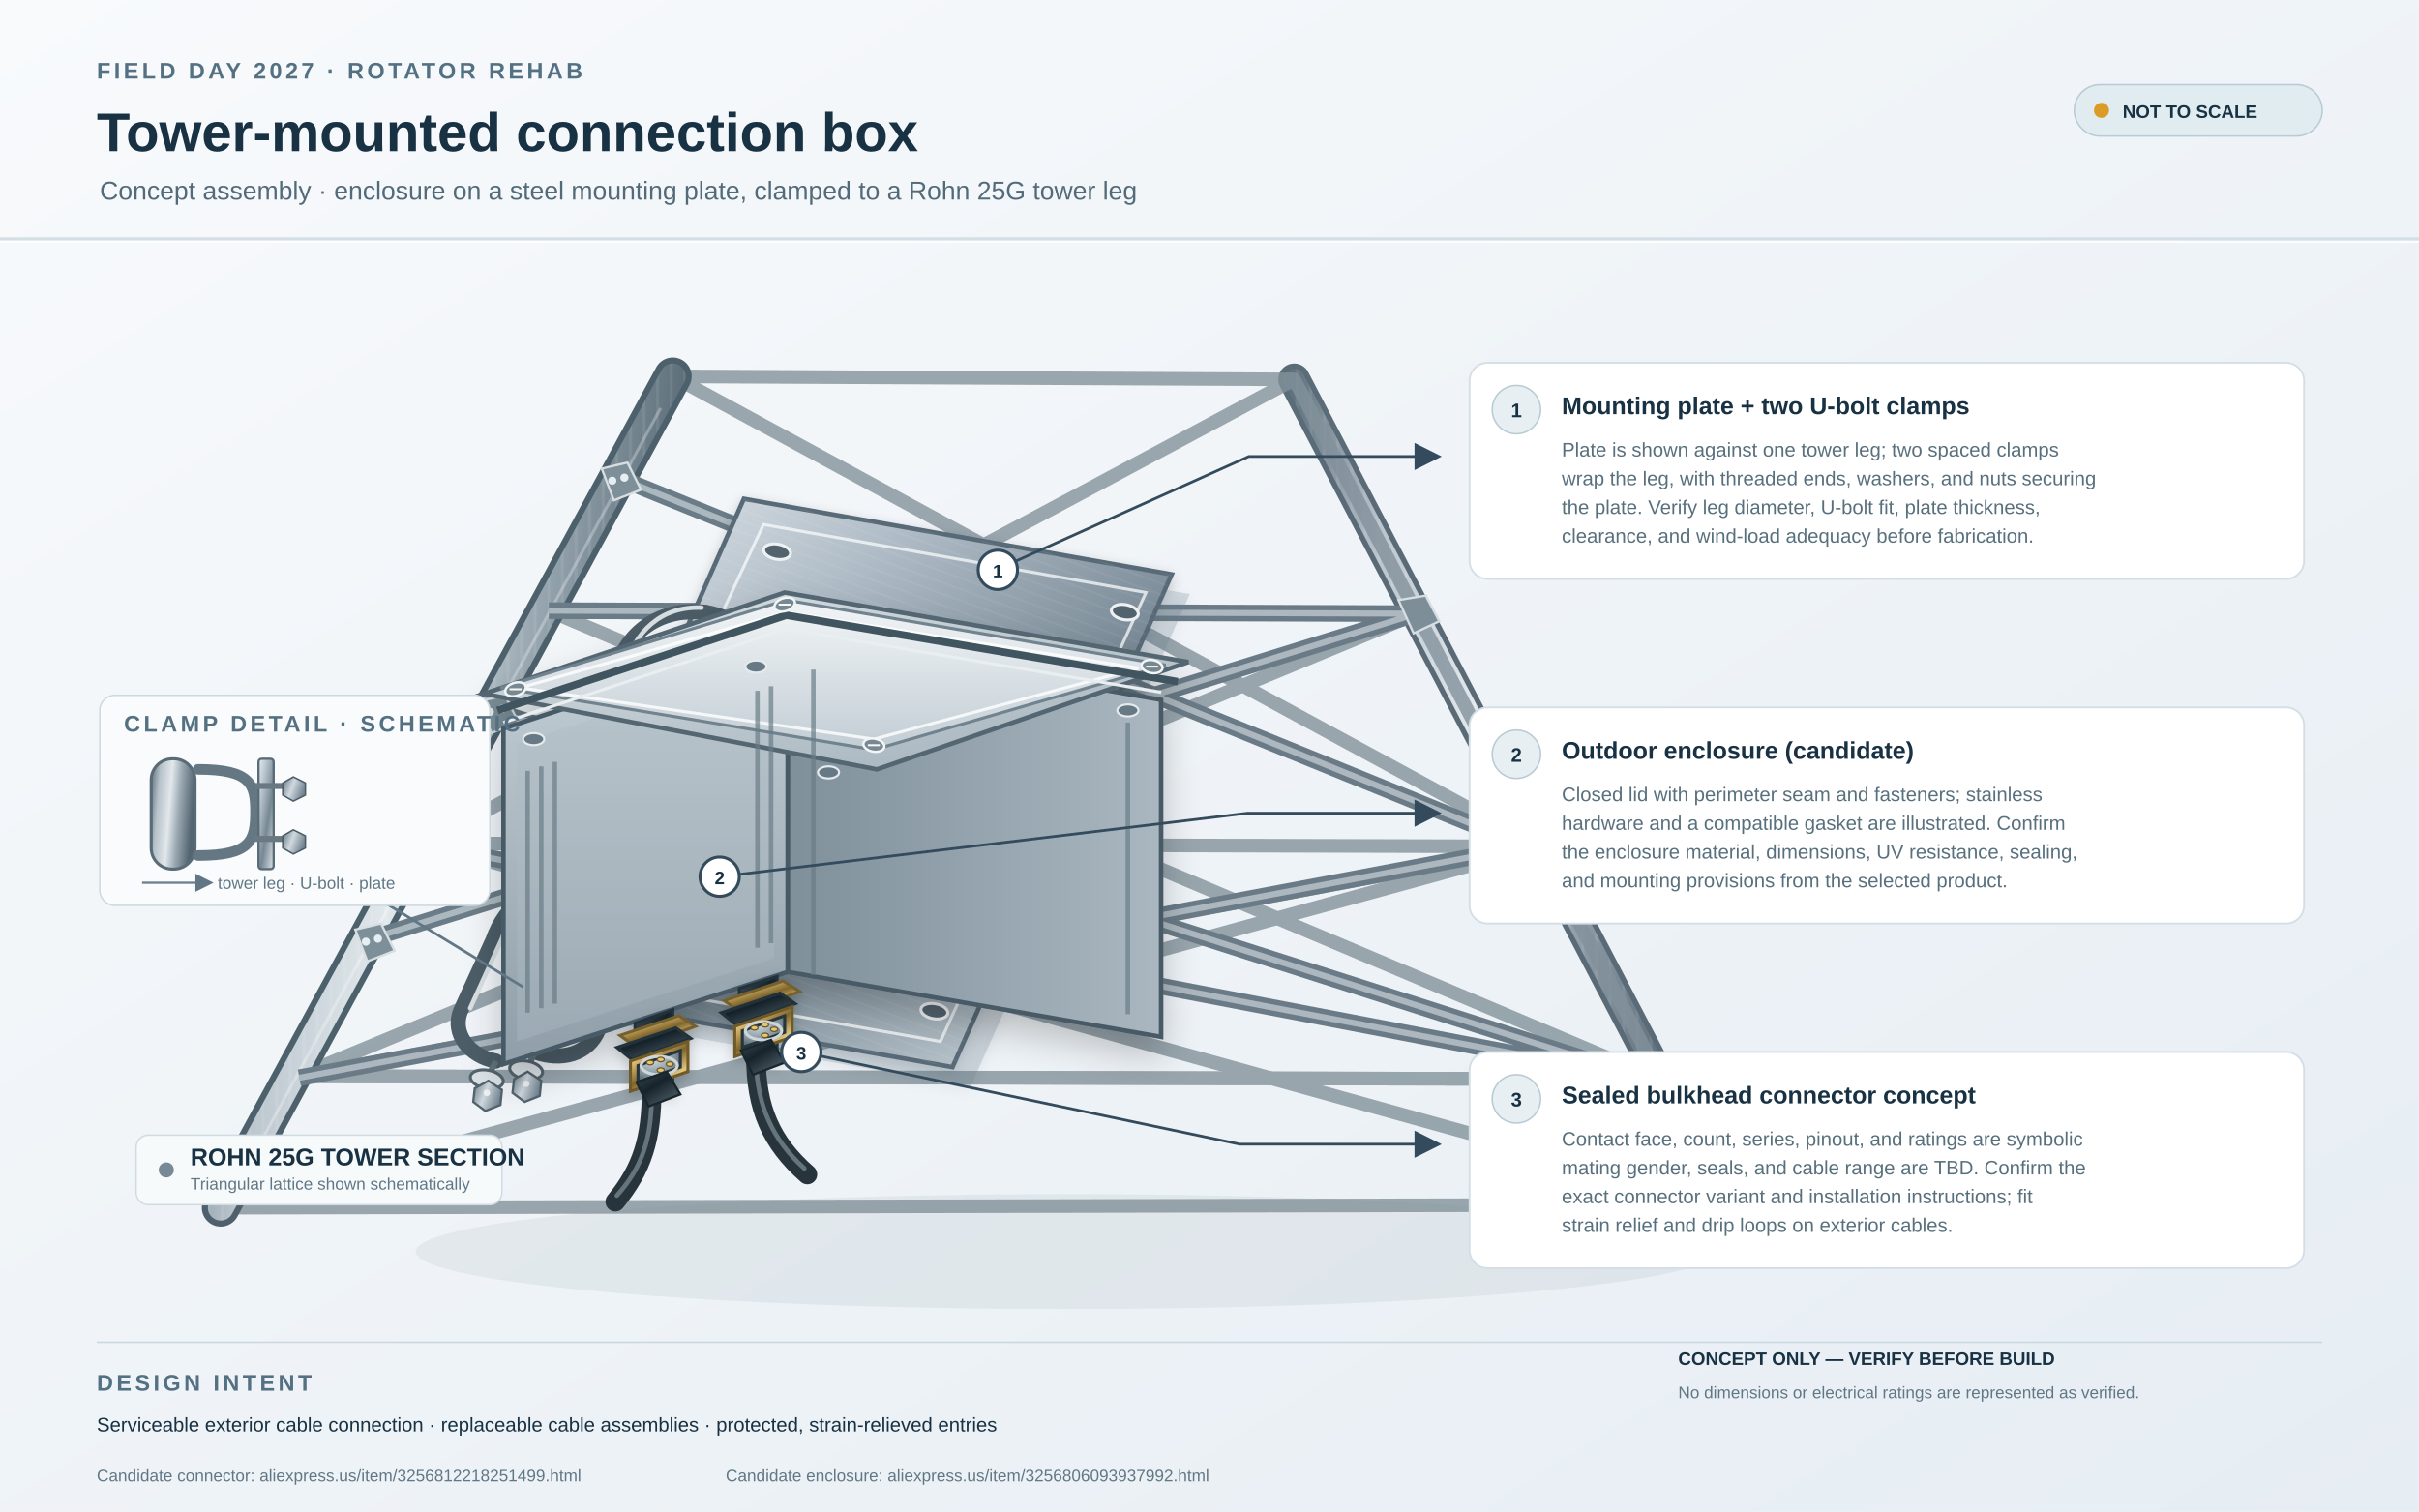
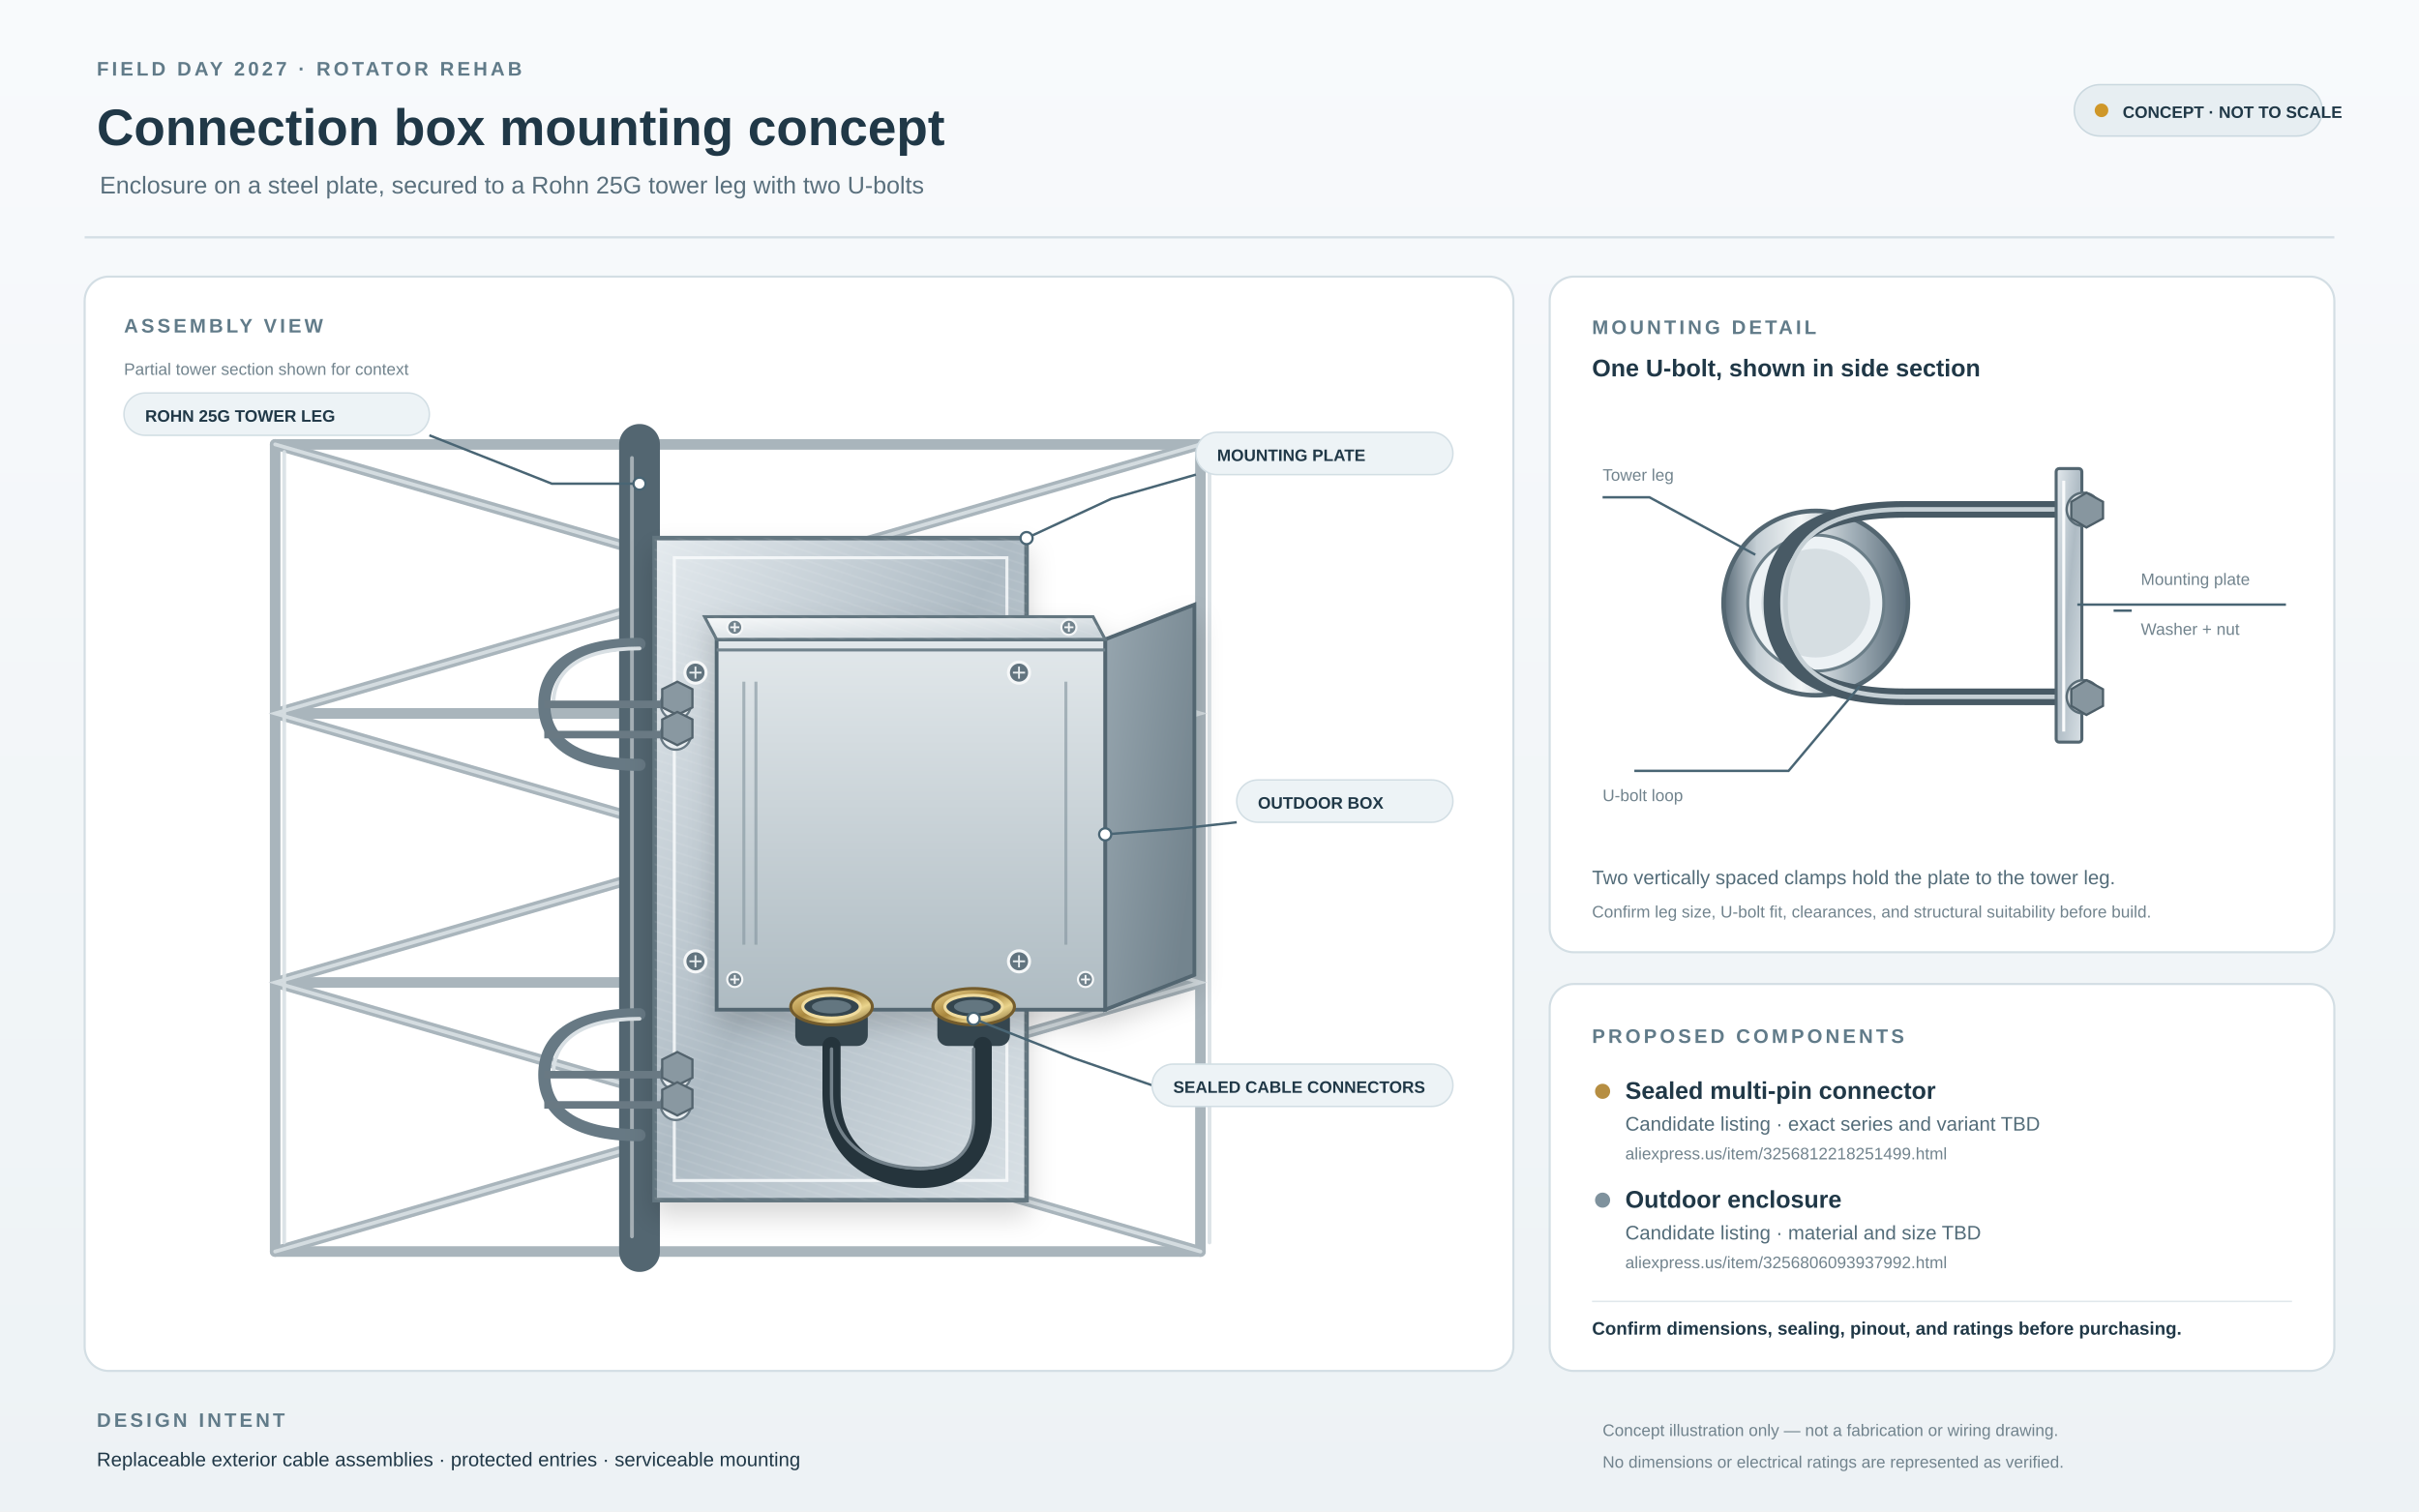
<svg xmlns="http://www.w3.org/2000/svg" width="1600" height="1000" viewBox="0 0 1600 1000" role="img" aria-labelledby="title description">
  <defs>
-     <linearGradient id="background" x1="0" y1="0" x2="1" y2="1">
-       <stop offset="0" stop-color="#f8fafc" />
-       <stop offset="1" stop-color="#e6edf3" />
-     </linearGradient>
-     <linearGradient id="steel" x1="0" y1="0" x2="0.9" y2="1">
-       <stop offset="0" stop-color="#e9eef2" />
-       <stop offset="0.35" stop-color="#aab7c2" />
-       <stop offset="0.62" stop-color="#778894" />
-       <stop offset="1" stop-color="#d0d9df" />
-     </linearGradient>
-     <linearGradient id="steelDark" x1="0" y1="0" x2="1" y2="0.4">
-       <stop offset="0" stop-color="#647583" />
-       <stop offset="0.5" stop-color="#d0d9df" />
-       <stop offset="1" stop-color="#758693" />
-     </linearGradient>
-     <linearGradient id="towerLeg" x1="0" y1="0" x2="1" y2="0.2">
-       <stop offset="0" stop-color="#596b78" />
-       <stop offset="0.22" stop-color="#b6c1c9" />
-       <stop offset="0.48" stop-color="#e2e8ec" />
-       <stop offset="0.7" stop-color="#9aa8b2" />
-       <stop offset="1" stop-color="#536571" />
-     </linearGradient>
-     <linearGradient id="enclosureTop" x1="0" y1="0" x2="0.7" y2="1">
-       <stop offset="0" stop-color="#d8e0e5" />
-       <stop offset="1" stop-color="#aab7c0" />
-     </linearGradient>
-     <linearGradient id="enclosureFace" x1="0" y1="0" x2="0" y2="1">
-       <stop offset="0" stop-color="#c5d0d7" />
-       <stop offset="1" stop-color="#8f9ea8" />
-     </linearGradient>
-     <linearGradient id="enclosureSide" x1="0" y1="0" x2="1" y2="0">
-       <stop offset="0" stop-color="#7f909b" />
-       <stop offset="1" stop-color="#aab7c0" />
-     </linearGradient>
-     <linearGradient id="lid" x1="0" y1="0" x2="0" y2="1">
-       <stop offset="0" stop-color="#f2f5f7" />
-       <stop offset="1" stop-color="#c2cdd4" />
-     </linearGradient>
-     <linearGradient id="blackPolymer" x1="0" y1="0" x2="0.8" y2="1">
-       <stop offset="0" stop-color="#3c4a53" />
-       <stop offset="0.45" stop-color="#17232b" />
-       <stop offset="1" stop-color="#52616a" />
-     </linearGradient>
-     <linearGradient id="connectorMetal" x1="0" y1="0" x2="0.8" y2="1">
-       <stop offset="0" stop-color="#fff3cd" />
-       <stop offset="0.3" stop-color="#d8b86d" />
-       <stop offset="0.55" stop-color="#80652c" />
-       <stop offset="0.8" stop-color="#e1c77f" />
-       <stop offset="1" stop-color="#725a29" />
-     </linearGradient>
-     <radialGradient id="connectorFace" cx="0.35" cy="0.25" r="0.9">
-       <stop offset="0" stop-color="#d6e0e4" />
-       <stop offset="0.55" stop-color="#8798a1" />
-       <stop offset="1" stop-color="#38464e" />
-     </radialGradient>
-     <filter id="shadow" x="-30%" y="-30%" width="160%" height="170%">
-       <feGaussianBlur in="SourceAlpha" stdDeviation="12" />
-       <feOffset dx="0" dy="12" result="offset" />
+     <linearGradient id="bg" x2="0" y2="1">
+       <stop stop-color="#f8fafc" />
+       <stop offset="1" stop-color="#edf2f5" />
+     </linearGradient>
+     <linearGradient id="tube" x1="0" x2="1">
+       <stop stop-color="#596b78" />
+       <stop offset=".18" stop-color="#c5cfd5" />
+       <stop offset=".42" stop-color="#f2f5f6" />
+       <stop offset=".7" stop-color="#a1afb8" />
+       <stop offset="1" stop-color="#596b78" />
+     </linearGradient>
+     <linearGradient id="plate" x1="0" y1="0" x2="1" y2="1">
+       <stop stop-color="#e4eaee" />
+       <stop offset=".48" stop-color="#aebbc4" />
+       <stop offset="1" stop-color="#d8e0e5" />
+     </linearGradient>
+     <linearGradient id="boxFront" x1="0" y1="0" x2="0" y2="1">
+       <stop stop-color="#e2e8eb" />
+       <stop offset="1" stop-color="#aebbc2" />
+     </linearGradient>
+     <linearGradient id="boxSide" x1="0" y1="0" x2="1" y2=".6">
+       <stop stop-color="#97a6af" />
+       <stop offset="1" stop-color="#73848e" />
+     </linearGradient>
+     <linearGradient id="lid" x1="0" y1="0" x2="1" y2="1">
+       <stop stop-color="#f7f9fa" />
+       <stop offset="1" stop-color="#c6d0d6" />
+     </linearGradient>
+     <linearGradient id="connector" x1="0" y1="0" x2="1" y2="1">
+       <stop stop-color="#f1d892" />
+       <stop offset=".45" stop-color="#a9873e" />
+       <stop offset=".7" stop-color="#ead48c" />
+       <stop offset="1" stop-color="#735b2b" />
+     </linearGradient>
+     <filter id="shadow" x="-.25" y="-.25" width="1.5" height="1.6">
+       <feGaussianBlur in="SourceAlpha" stdDeviation="9" />
+       <feOffset dy="9" />
      <feComponentTransfer>
-         <feFuncA type="linear" slope="0.22" />
+         <feFuncA type="linear" slope=".16" />
      </feComponentTransfer>
      <feMerge>
        <feMergeNode />
        <feMergeNode in="SourceGraphic" />
      </feMerge>
    </filter>
-     <filter id="softShadow" x="-30%" y="-30%" width="160%" height="170%">
-       <feGaussianBlur in="SourceAlpha" stdDeviation="4" />
-       <feOffset dx="0" dy="3" result="offset" />
-       <feComponentTransfer>
-         <feFuncA type="linear" slope="0.2" />
-       </feComponentTransfer>
-       <feMerge>
-         <feMergeNode />
-         <feMergeNode in="SourceGraphic" />
-       </feMerge>
-     </filter>
-     <pattern id="metalGrain" width="14" height="14" patternUnits="userSpaceOnUse" patternTransform="rotate(20)">
-       <path d="M0 2H14 M0 9H14" stroke="#fff" stroke-opacity=".14" stroke-width="1" />
+     <pattern id="brushed" width="12" height="12" patternTransform="rotate(18)" patternUnits="userSpaceOnUse">
+       <path d="M0 2H12M0 8H12" stroke="#fff" stroke-opacity=".16" />
    </pattern>
-     <pattern id="towerTexture" width="18" height="18" patternUnits="userSpaceOnUse">
-       <path d="M3 0V18 M12 0V18" stroke="#fff" stroke-opacity=".08" stroke-width="2" />
-     </pattern>
-     <marker id="arrow" markerWidth="10" markerHeight="10" refX="8" refY="5" orient="auto">
-       <path d="M0 0L10 5L0 10Z" fill="#334b5c" />
-     </marker>
-     <marker id="arrowSmall" markerWidth="8" markerHeight="8" refX="6.5" refY="4" orient="auto">
-       <path d="M0 0L8 4L0 8Z" fill="#617785" />
+     <marker id="arrow" markerWidth="8" markerHeight="8" refX="7" refY="4" orient="auto">
+       <path d="M0 0L8 4L0 8Z" fill="#466170" />
    </marker>
    <style>
-       text { font-family: Arial, Helvetica, sans-serif; fill: #183143; }
-       .eyebrow { font-size: 15px; font-weight: 700; letter-spacing: 2.2px; fill: #537182; }
-       .heading { font-size: 36px; font-weight: 700; }
-       .subtitle { font-size: 17px; fill: #536b79; }
-       .labelTitle { font-size: 16px; font-weight: 700; }
-       .labelCopy { font-size: 13px; fill: #58707d; }
-       .tiny { font-size: 11px; fill: #617785; }
-       .callout { fill: none; stroke: #334b5c; stroke-width: 1.8; }
-       .calloutDot { fill: #fff; stroke: #334b5c; stroke-width: 2; }
-       .panel { fill: #fff; stroke: #d3dee5; stroke-width: 1.2; }
-       .boltEdge { fill: #7e8b94; stroke: #f4f6f7; stroke-width: 1; }
+       text { font-family: Arial, Helvetica, sans-serif; fill: #203847; }
+       .kicker { font-size: 13px; font-weight: 700; letter-spacing: 2px; fill: #617b89; }
+       .title { font-size: 34px; font-weight: 700; }
+       .subtitle { font-size: 16px; fill: #5a707d; }
+       .panel { fill: #fff; stroke: #d3dee4; stroke-width: 1.4; }
+       .paneltitle { font-size: 16px; font-weight: 700; }
+       .copy { font-size: 13px; fill: #536c79; }
+       .tiny { font-size: 11px; fill: #71838d; }
+       .leader { fill: none; stroke: #496574; stroke-width: 1.6; }
+       .dim { fill: none; stroke: #6a818d; stroke-width: 1.3; }
    </style>
  </defs>
-   <rect width="1600" height="1000" fill="url(#background)" />
-   <path d="M0 158H1600" stroke="#d3dee5" stroke-width="2" />
-   <path d="M0 160H1600" stroke="#fff" stroke-width="1" />
-   <text x="64" y="52" class="eyebrow">FIELD DAY 2027 · ROTATOR REHAB</text>
-   <text x="64" y="100" class="heading">Tower-mounted connection box</text>
-   <text x="66" y="132" class="subtitle">Concept assembly · enclosure on a steel mounting plate, clamped to a Rohn 25G tower leg</text>
+   <rect width="1600" height="1000" fill="url(#bg)" />
+   <path d="M56 157H1544" stroke="#d4dfe5" stroke-width="1.5" />
+   <text x="64" y="50" class="kicker">FIELD DAY 2027 · ROTATOR REHAB</text>
+   <text x="64" y="96" class="title">Connection box mounting concept</text>
+   <text x="66" y="128" class="subtitle">Enclosure on a steel plate, secured to a Rohn 25G tower leg with two U-bolts</text>
  <g transform="translate(1372 56)">
-     <rect width="164" height="34" rx="17" fill="#e1ecf1" stroke="#b8cbd5" />
-     <circle cx="18" cy="17" r="5" fill="#da9c27" />
-     <text x="32" y="22" font-size="12" font-weight="700" fill="#455f6e">NOT TO SCALE</text>
-   </g>
-   <ellipse cx="705" cy="828" rx="430" ry="38" fill="#8fa0ab" opacity=".14" />
-   <g opacity=".95">
-     <path d="M856 251L1142 797" fill="none" stroke="#536570" stroke-width="21" stroke-linecap="round" />
-     <path d="M856 251L1142 797" fill="none" stroke="url(#towerLeg)" stroke-width="14" stroke-linecap="round" />
-     <path d="M856 251L1142 797" fill="none" stroke="url(#towerTexture)" stroke-width="14" stroke-linecap="round" />
-     <path d="M445 249L146 799" fill="none" stroke="#536570" stroke-width="22" stroke-linecap="round" />
-     <path d="M445 249L146 799" fill="none" stroke="url(#towerLeg)" stroke-width="15" stroke-linecap="round" />
-     <g fill="none" stroke="#7d8c96" stroke-width="9" stroke-linejoin="round" opacity=".8">
-       <path d="M445 249L856 251L1142 797L146 799Z" />
-       <path d="M363 404L937 406 M281 558L1018 560 M197 712L1097 714" />
-       <path d="M445 249L1018 560L146 799 M856 251L281 558L1142 797" />
-       <path d="M363 404L1097 714L197 712 M937 406L197 712L1018 560" />
-     </g>
-     <path d="M445 249L146 799" fill="none" stroke="#455965" stroke-width="25" stroke-linecap="round" />
-     <path d="M445 249L146 799" fill="none" stroke="url(#towerLeg)" stroke-width="17" stroke-linecap="round" />
-     <path d="M445 249L146 799" fill="none" stroke="url(#towerTexture)" stroke-width="17" stroke-linecap="round" />
-     <path d="M437 270L158 782" fill="none" stroke="#fff" stroke-opacity=".28" stroke-width="2" />
-     <g fill="none" stroke="#647681" stroke-width="11" stroke-linejoin="round">
-       <path d="M409 316L1010 560L198 713" />
-       <path d="M326 470L1090 714L279 559" />
-       <path d="M245 621L937 406L363 404" />
-     </g>
-     <g fill="none" stroke="#bac4ca" stroke-width="4" opacity=".8">
-       <path d="M409 316L1010 560L198 713" />
-       <path d="M326 470L1090 714L279 559" />
-       <path d="M245 621L937 406L363 404" />
-     </g>
-     <g fill="#788994" stroke="#d6dde1" stroke-width="1.5">
-       <path d="M398 310l17-4 9 18-18 7z" />
-       <path d="M317 464l17-4 9 18-18 7z" />
-       <path d="M235 615l17-4 9 18-18 7z" />
-       <path d="M991 550l19-3 10 18-18 8z" />
-       <path d="M1071 704l19-3 10 18-18 8z" />
-       <path d="M925 397l18-3 9 17-17 8z" />
-     </g>
-     <g fill="#e7edf0">
-       <circle cx="405" cy="318" r="2.7" />
-       <circle cx="413" cy="316" r="2.7" />
-       <circle cx="324" cy="471" r="2.7" />
-       <circle cx="332" cy="469" r="2.7" />
-       <circle cx="242" cy="623" r="2.7" />
-       <circle cx="250" cy="621" r="2.7" />
-       <circle cx="1000" cy="560" r="2.7" />
-       <circle cx="1007" cy="559" r="2.7" />
-       <circle cx="1080" cy="714" r="2.7" />
-       <circle cx="1087" cy="713" r="2.7" />
-     </g>
-   </g>
-   <g transform="translate(90 751)">
-     <rect width="242" height="46" rx="8" fill="#f7fafb" stroke="#d0dce2" />
-     <circle cx="20" cy="23" r="5" fill="#768995" />
-     <text x="36" y="20" class="labelTitle" font-size="13">ROHN 25G TOWER SECTION</text>
-     <text x="36" y="36" class="tiny">Triangular lattice shown schematically</text>
-   </g>
-   <g filter="url(#softShadow)">
-     <path d="M492 330L775 380L630 706L348 656Z" fill="#667a87" opacity=".24" transform="translate(12 13)" />
-     <path d="M492 330L775 380L630 706L348 656Z" fill="url(#steel)" stroke="#586b77" stroke-width="3" />
-     <path d="M492 330L775 380L630 706L348 656Z" fill="url(#metalGrain)" opacity=".45" />
-     <path d="M505 347L758 392L622 689L366 644Z" fill="none" stroke="#f8fafb" stroke-opacity=".75" stroke-width="2" />
-     <g fill="#52636e" stroke="#edf1f3" stroke-width="2">
-       <ellipse cx="514" cy="365" rx="9" ry="5" transform="rotate(10 514 365)" />
-       <ellipse cx="744" cy="405" rx="9" ry="5" transform="rotate(10 744 405)" />
-       <ellipse cx="383" cy="625" rx="9" ry="5" transform="rotate(10 383 625)" />
-       <ellipse cx="618" cy="669" rx="9" ry="5" transform="rotate(10 618 669)" />
-     </g>
-   </g>
-   <g fill="none" stroke="#4c5d67" stroke-width="10" stroke-linecap="round" stroke-linejoin="round">
-     <path d="M466 405C435 402 415 419 407 443L386 489C379 505 392 520 409 523" />
-     <path d="M466 405C495 410 508 429 497 454L477 501C470 518 452 522 435 516" />
-     <path d="M385 586C354 582 334 599 326 622L305 668C298 684 311 699 328 702" />
-     <path d="M385 586C414 591 427 610 416 635L396 681C389 698 371 702 354 696" />
-   </g>
-   <g fill="none" stroke="#d8e0e4" stroke-width="3" stroke-linecap="round">
-     <path d="M464 402C437 401 420 418 413 442L392 488" />
-     <path d="M383 583C356 582 339 598 332 621L311 667" />
+     <rect width="164" height="34" rx="17" fill="#e7eef2" stroke="#cad8df" />
+     <circle cx="18" cy="17" r="4.5" fill="#cf9729" />
+     <text x="32" y="22" font-size="11" font-weight="700" fill="#516b79">CONCEPT · NOT TO SCALE</text>
+   </g>
+   <rect x="56" y="183" width="945" height="724" rx="16" class="panel" />
+   <text x="82" y="220" class="kicker">ASSEMBLY VIEW</text>
+   <text x="82" y="248" class="tiny">Partial tower section shown for context</text>
+   <g fill="none" stroke="#93a2ab" stroke-width="7" stroke-linecap="round" stroke-linejoin="round" opacity=".8">
+     <path d="M182 294L182 828 M794 294L794 828 M182 294L794 294 M182 828L794 828" />
+     <path d="M182 294L794 472L182 650L794 828" />
+     <path d="M794 294L182 472L794 650L182 828" />
+     <path d="M182 472H794 M182 650H794" />
+   </g>
+   <g fill="none" stroke="#d8e0e4" stroke-width="2.5" stroke-linecap="round" opacity=".9">
+     <path d="M188 299L188 822 M800 299L800 822" />
+     <path d="M182 294L794 472L182 650L794 828" />
+     <path d="M794 294L182 472L794 650L182 828" />
+   </g>
+   <path d="M423 294L423 828" stroke="#536671" stroke-width="27" stroke-linecap="round" />
+   <path d="M423 294L423 828" stroke="url(#tube)" stroke-width="21" stroke-linecap="round" />
+   <path d="M418 303L418 818" stroke="#fff" stroke-opacity=".48" stroke-width="2.5" stroke-linecap="round" />
+   <g fill="none" stroke="#677984" stroke-width="8" stroke-linecap="round">
+     <path d="M423 426C378 426 360 443 360 466C360 489 378 506 423 506" />
+     <path d="M423 671C378 671 360 688 360 711C360 734 378 751 423 751" />
+   </g>
+   <g fill="none" stroke="#d9e0e4" stroke-width="2.5" stroke-linecap="round">
+     <path d="M423 429C383 429 366 444 366 466" />
+     <path d="M423 674C383 674 366 689 366 711" />
+   </g>
+   <g filter="url(#shadow)">
+     <path d="M433 356L679 356L679 794L433 794Z" fill="url(#plate)" stroke="#647680" stroke-width="3" />
+     <path d="M433 356L679 356L679 794L433 794Z" fill="url(#brushed)" opacity=".55" />
+     <path d="M446 369H666V781H446Z" fill="none" stroke="#f8fafb" stroke-opacity=".85" stroke-width="2" />
+   </g>
+   <g stroke="#697983" stroke-width="5">
+     <path d="M360 466H443M360 486H443M360 711H443M360 731H443" />
+   </g>
+   <g fill="#e9eef1" stroke="#687984" stroke-width="1.5">
+     <circle cx="447" cy="466" r="10" />
+     <circle cx="447" cy="486" r="10" />
+     <circle cx="447" cy="711" r="10" />
+     <circle cx="447" cy="731" r="10" />
+   </g>
+   <g fill="#8998a1" stroke="#53636d" stroke-width="1.5">
+     <path d="M438 456L448 451L458 456V468L448 473L438 468Z" />
+     <path d="M438 476L448 471L458 476V488L448 493L438 488Z" />
+     <path d="M438 701L448 696L458 701V713L448 718L438 713Z" />
+     <path d="M438 721L448 716L458 721V733L448 738L438 733Z" />
+   </g>
+   <g filter="url(#shadow)">
+     <path d="M731 423L790 400L790 645L731 668Z" fill="url(#boxSide)" stroke="#536671" stroke-width="2.5" />
+     <path d="M474 423L731 423L731 668L474 668Z" fill="url(#boxFront)" stroke="#536671" stroke-width="2.5" />
+     <path d="M466 408L723 408L731 423L474 423Z" fill="url(#lid)" stroke="#647680" stroke-width="2" />
+     <path d="M466 408L723 408L731 423L474 423Z" fill="url(#brushed)" opacity=".45" />
+     <path d="M474 430H731" stroke="#71838d" stroke-width="2" />
+     <g fill="#72838d" stroke="#f5f7f8" stroke-width="1.4">
+       <circle cx="486" cy="415" r="5" />
+       <circle cx="707" cy="415" r="5" />
+       <circle cx="486" cy="648" r="5" />
+       <circle cx="718" cy="648" r="5" />
+     </g>
+     <g stroke="#f4f6f7" stroke-width="1.2">
+       <path d="M483 415H489M486 412V418M704 415H710M707 412V418" />
+       <path d="M483 648H489M486 645V651M715 648H721M718 645V651" />
+     </g>
+     <g stroke="#8798a1" stroke-width="2" opacity=".65">
+       <path d="M492 451V625M500 451V625M705 451V625" />
+     </g>
+   </g>
+   <g fill="#62747f" stroke="#f5f7f8" stroke-width="2">
+     <circle cx="460" cy="445" r="7" />
+     <circle cx="460" cy="636" r="7" />
+     <circle cx="674" cy="445" r="7" />
+     <circle cx="674" cy="636" r="7" />
+   </g>
+   <g stroke="#e9eef0" stroke-width="1.2">
+     <path d="M456 445H464M460 441V449M670 445H678M674 441V449" />
+     <path d="M456 636H464M460 632V640M670 636H678M674 632V640" />
  </g>
  <g>
-     <g stroke="#62717a" stroke-width="4">
-       <path d="M409 523L403 535 M435 516L429 529 M328 702L322 714 M354 696L348 708" />
-       <path d="M403 531L399 547 M429 525L425 541 M322 710L318 726 M348 704L344 720" />
-     </g>
-     <g fill="#dbe2e6" stroke="#53646e" stroke-width="2">
-       <ellipse cx="403" cy="535" rx="11" ry="6" transform="rotate(10 403 535)" />
-       <ellipse cx="429" cy="529" rx="11" ry="6" transform="rotate(10 429 529)" />
-       <ellipse cx="322" cy="714" rx="11" ry="6" transform="rotate(10 322 714)" />
-       <ellipse cx="348" cy="708" rx="11" ry="6" transform="rotate(10 348 708)" />
-     </g>
-     <g fill="url(#steelDark)" stroke="#52636d" stroke-width="1.5">
-       <path d="M395 541l9-5 9 6-1 10-10 4-8-6z" />
-       <path d="M421 535l9-5 9 6-1 10-10 4-8-6z" />
-       <path d="M314 720l9-5 9 6-1 10-10 4-8-6z" />
-       <path d="M340 714l9-5 9 6-1 10-10 4-8-6z" />
-     </g>
-     <g fill="#eef2f4">
-       <circle cx="403" cy="544" r="2.2" />
-       <circle cx="429" cy="538" r="2.2" />
-       <circle cx="322" cy="723" r="2.2" />
-       <circle cx="348" cy="717" r="2.2" />
-     </g>
-   </g>
-   <g filter="url(#shadow)">
-     <path d="M521 420L768 463L768 686L521 643Z" fill="url(#enclosureSide)" stroke="#475a66" stroke-width="3" />
-     <path d="M333 482L521 420L521 643L333 704Z" fill="url(#enclosureFace)" stroke="#475a66" stroke-width="3" />
-     <path d="M342 492L512 436L512 634L342 689Z" fill="#adbac2" opacity=".38" />
-     <path d="M320 459L519 392L786 438L580 509Z" fill="url(#enclosureTop)" stroke="#536671" stroke-width="3" />
-     <path d="M331 455L520 397L771 440L578 496Z" fill="url(#lid)" stroke="#71838e" stroke-width="2" />
-     <path d="M344 455L520 405L753 442L578 489Z" fill="none" stroke="#fff" stroke-opacity=".8" stroke-width="2" />
-     <path d="M329 470L520 407L779 451" fill="none" stroke="#41545f" stroke-width="5" />
-     <path d="M333 478L520 416L768 458" fill="none" stroke="#e9eef1" stroke-width="2" />
-     <g fill="#778891" stroke="#f2f5f6" stroke-width="1.6">
-       <ellipse cx="341" cy="456" rx="7" ry="4.3" transform="rotate(-18 341 456)" />
-       <ellipse cx="519" cy="400" rx="7" ry="4.3" transform="rotate(-18 519 400)" />
-       <ellipse cx="762" cy="441" rx="7" ry="4.3" transform="rotate(10 762 441)" />
-       <ellipse cx="578" cy="493" rx="7" ry="4.3" transform="rotate(10 578 493)" />
-     </g>
-     <g stroke="#f5f7f8" stroke-width="1.3">
-       <path d="M337 456l8 0 M515 400l8 0 M758 441l8 0 M574 493l8 0" />
-     </g>
-     <g fill="none" stroke="#687b86" stroke-width="3" opacity=".68">
-       <path d="M349 510L349 670 M358 507L358 667 M367 504L367 664" />
-       <path d="M501 457L501 627 M510 454L510 624" />
-       <path d="M538 443L538 645 M746 478L746 671" />
-     </g>
-     <g fill="#667984" stroke="#e4eaed" stroke-width="1.4">
-       <ellipse cx="353" cy="489" rx="7" ry="4" />
-       <ellipse cx="500" cy="441" rx="7" ry="4" />
-       <ellipse cx="746" cy="470" rx="7" ry="4" />
-       <ellipse cx="548" cy="511" rx="7" ry="4" />
-     </g>
-   </g>
-   <g filter="url(#softShadow)">
-     <path d="M420 677L420 717L445 724L445 668Z" fill="url(#blackPolymer)" stroke="#24333c" stroke-width="2" />
-     <path d="M410 685L449 672L460 679L421 693Z" fill="url(#connectorMetal)" stroke="#76602f" stroke-width="2" />
-     <path d="M408 693L447 680L457 687L418 701Z" fill="url(#blackPolymer)" stroke="#23323a" stroke-width="2" />
-     <path d="M417 702L455 689L455 709L417 722Z" fill="url(#connectorMetal)" stroke="#705a2b" stroke-width="2" />
-     <path d="M422 705L450 695L450 706L422 716Z" fill="url(#connectorFace)" stroke="#26353e" stroke-width="2" />
-     <ellipse cx="436" cy="705" rx="12" ry="6" fill="none" stroke="#ced6da" stroke-width="2" />
-     <g fill="#e5c773" stroke="#6b5524" stroke-width=".8">
-       <ellipse cx="430" cy="703" rx="2.4" ry="1.5" />
-       <ellipse cx="437" cy="701" rx="2.4" ry="1.5" />
-       <ellipse cx="443" cy="704" rx="2.4" ry="1.5" />
-       <ellipse cx="437" cy="708" rx="2.4" ry="1.5" />
-     </g>
-     <path d="M489 654L489 696L514 703L514 646Z" fill="url(#blackPolymer)" stroke="#24333c" stroke-width="2" />
-     <path d="M479 662L518 649L529 656L490 670Z" fill="url(#connectorMetal)" stroke="#76602f" stroke-width="2" />
-     <path d="M477 670L516 657L526 664L487 678Z" fill="url(#blackPolymer)" stroke="#23323a" stroke-width="2" />
-     <path d="M486 679L524 666L524 686L486 699Z" fill="url(#connectorMetal)" stroke="#705a2b" stroke-width="2" />
-     <path d="M491 682L519 672L519 683L491 693Z" fill="url(#connectorFace)" stroke="#26353e" stroke-width="2" />
-     <ellipse cx="505" cy="682" rx="12" ry="6" fill="none" stroke="#ced6da" stroke-width="2" />
-     <g fill="#e5c773" stroke="#6b5524" stroke-width=".8">
-       <ellipse cx="499" cy="680" rx="2.4" ry="1.5" />
-       <ellipse cx="506" cy="678" rx="2.4" ry="1.5" />
-       <ellipse cx="512" cy="681" rx="2.4" ry="1.5" />
-       <ellipse cx="506" cy="685" rx="2.4" ry="1.5" />
+     <g transform="translate(550 670)">
+       <rect x="-24" y="-3" width="48" height="25" rx="7" fill="#35464f" />
+       <ellipse cx="0" cy="-4" rx="27" ry="12" fill="url(#connector)" stroke="#745c2c" stroke-width="2" />
+       <ellipse cx="0" cy="-4" rx="19" ry="7.5" fill="#34454e" stroke="#f0dc9f" stroke-width="2" />
+       <ellipse cx="0" cy="-4" rx="13" ry="4.5" fill="#637680" />
+     </g>
+     <g transform="translate(644 670)">
+       <rect x="-24" y="-3" width="48" height="25" rx="7" fill="#35464f" />
+       <ellipse cx="0" cy="-4" rx="27" ry="12" fill="url(#connector)" stroke="#745c2c" stroke-width="2" />
+       <ellipse cx="0" cy="-4" rx="19" ry="7.5" fill="#34454e" stroke="#f0dc9f" stroke-width="2" />
+       <ellipse cx="0" cy="-4" rx="13" ry="4.5" fill="#637680" />
    </g>
  </g>
  <g fill="none" stroke-linecap="round">
-     <path d="M431 721C431 753 425 773 407 795" stroke="#27343b" stroke-width="13" />
-     <path d="M431 724C431 753 425 772 408 791" stroke="#66747c" stroke-width="3" />
-     <path d="M500 699C500 733 510 756 534 777" stroke="#27343b" stroke-width="13" />
-     <path d="M500 702C501 732 511 754 532 773" stroke="#66747c" stroke-width="3" />
-   </g>
-   <g fill="url(#blackPolymer)" stroke="#18262e" stroke-width="1.5">
-     <path d="M421 716l20-7 9 15-21 8z" />
-     <path d="M490 695l20-7 9 15-21 8z" />
-   </g>
-   <g class="callout">
-     <path d="M659 377L826 302L950 302" marker-end="url(#arrow)" />
-     <path d="M476 580L825 538L950 538" marker-end="url(#arrow)" />
-     <path d="M530 696L820 757L950 757" marker-end="url(#arrow)" />
-     <path d="M346 653L200 564L110 564" marker-end="url(#arrowSmall)" stroke="#617785" />
+     <path d="M550 692V724C550 764 580 780 609 780C638 780 650 760 650 741V692" stroke="#25343c" stroke-width="12" />
+     <path d="M550 694V724C550 759 580 773 609 773C635 773 644 758 644 740V694" stroke="#73818a" stroke-width="2.2" />
  </g>
  <g>
-     <circle cx="660" cy="377" r="13" class="calloutDot" />
-     <text x="660" y="382" text-anchor="middle" font-size="12" font-weight="700">1</text>
-     <circle cx="476" cy="580" r="13" class="calloutDot" />
-     <text x="476" y="585" text-anchor="middle" font-size="12" font-weight="700">2</text>
-     <circle cx="530" cy="696" r="13" class="calloutDot" />
-     <text x="530" y="701" text-anchor="middle" font-size="12" font-weight="700">3</text>
-   </g>
-   <g transform="translate(972 240)">
-     <rect width="552" height="143" rx="12" class="panel" />
-     <circle cx="31" cy="31" r="16" fill="#e8eff3" stroke="#b8cbd5" />
-     <text x="31" y="36" text-anchor="middle" font-size="13" font-weight="700">1</text>
-     <text x="61" y="34" class="labelTitle">Mounting plate + two U-bolt clamps</text>
-     <text x="61" y="62" class="labelCopy">
-       <tspan x="61" dy="0">Plate is shown against one tower leg; two spaced clamps</tspan>
-       <tspan x="61" dy="19">wrap the leg, with threaded ends, washers, and nuts securing</tspan>
-       <tspan x="61" dy="19">the plate. Verify leg diameter, U-bolt fit, plate thickness,</tspan>
-       <tspan x="61" dy="19">clearance, and wind-load adequacy before fabrication.</tspan>
-     </text>
-   </g>
-   <g transform="translate(972 468)">
-     <rect width="552" height="143" rx="12" class="panel" />
-     <circle cx="31" cy="31" r="16" fill="#e8eff3" stroke="#b8cbd5" />
-     <text x="31" y="36" text-anchor="middle" font-size="13" font-weight="700">2</text>
-     <text x="61" y="34" class="labelTitle">Outdoor enclosure (candidate)</text>
-     <text x="61" y="62" class="labelCopy">
-       <tspan x="61" dy="0">Closed lid with perimeter seam and fasteners; stainless</tspan>
-       <tspan x="61" dy="19">hardware and a compatible gasket are illustrated. Confirm</tspan>
-       <tspan x="61" dy="19">the enclosure material, dimensions, UV resistance, sealing,</tspan>
-       <tspan x="61" dy="19">and mounting provisions from the selected product.</tspan>
-     </text>
-   </g>
-   <g transform="translate(972 696)">
-     <rect width="552" height="143" rx="12" class="panel" />
-     <circle cx="31" cy="31" r="16" fill="#e8eff3" stroke="#b8cbd5" />
-     <text x="31" y="36" text-anchor="middle" font-size="13" font-weight="700">3</text>
-     <text x="61" y="34" class="labelTitle">Sealed bulkhead connector concept</text>
-     <text x="61" y="62" class="labelCopy">
-       <tspan x="61" dy="0">Contact face, count, series, pinout, and ratings are symbolic</tspan>
-       <tspan x="61" dy="19">mating gender, seals, and cable range are TBD. Confirm the</tspan>
-       <tspan x="61" dy="19">exact connector variant and installation instructions; fit</tspan>
-       <tspan x="61" dy="19">strain relief and drip loops on exterior cables.</tspan>
-     </text>
-   </g>
-   <g transform="translate(66 460)">
-     <rect width="258" height="139" rx="10" fill="#f9fbfc" stroke="#ccd9e0" />
-     <text x="16" y="24" class="eyebrow" font-size="10">CLAMP DETAIL · SCHEMATIC</text>
-     <rect x="34" y="42" width="29" height="73" rx="14" fill="url(#towerLeg)" stroke="#586b77" stroke-width="2" />
-     <path d="M65 49C100 49 103 59 103 77C103 96 100 106 65 106" fill="none" stroke="#657782" stroke-width="7" stroke-linecap="round" />
-     <rect x="105" y="42" width="10" height="73" rx="2" fill="url(#steel)" stroke="#586b77" stroke-width="1.5" />
-     <path d="M103 60H133M103 95H133" stroke="#687984" stroke-width="4" />
-     <g fill="url(#steelDark)" stroke="#4c5c66" stroke-width="1">
-       <path d="M128 54l8 4v8l-8 4-7-4v-8z" />
-       <path d="M128 89l8 4v8l-8 4-7-4v-8z" />
-     </g>
-     <path d="M28 124H73" stroke="#6c8190" stroke-width="1.5" marker-end="url(#arrowSmall)" />
-     <text x="78" y="128" class="tiny">tower leg · U-bolt · plate</text>
-   </g>
-   <path d="M64 888H1536" stroke="#cbd7de" />
-   <text x="64" y="920" class="eyebrow" font-size="11">DESIGN INTENT</text>
-   <text x="64" y="947" font-size="13" fill="#465f6e">Serviceable exterior cable connection · replaceable cable assemblies · protected, strain-relieved entries</text>
-   <g transform="translate(1110 903)">
-     <text x="0" y="0" font-size="12" font-weight="700" fill="#895d14">CONCEPT ONLY — VERIFY BEFORE BUILD</text>
-     <text x="0" y="22" class="tiny">No dimensions or electrical ratings are represented as verified.</text>
-   </g>
-   <text x="64" y="980" class="tiny">Candidate connector: aliexpress.us/item/3256812218251499.html</text>
-   <text x="480" y="980" class="tiny">Candidate enclosure: aliexpress.us/item/3256806093937992.html</text>
+     <path d="M284 288L365 320L423 320" class="leader" />
+     <circle cx="423" cy="320" r="4" fill="#fff" stroke="#496574" stroke-width="1.5" />
+     <rect x="82" y="260" width="202" height="28" rx="14" fill="#edf3f6" stroke="#d2dee4" />
+     <text x="96" y="279" font-size="11" font-weight="700" fill="#4d6877">ROHN 25G TOWER LEG</text>
+     <path d="M791 314L735 330L679 356" class="leader" />
+     <circle cx="679" cy="356" r="4" fill="#fff" stroke="#496574" stroke-width="1.5" />
+     <rect x="791" y="286" width="170" height="28" rx="14" fill="#edf3f6" stroke="#d2dee4" />
+     <text x="805" y="305" font-size="11" font-weight="700" fill="#4d6877">MOUNTING PLATE</text>
+     <path d="M818 544L782 548L731 552" class="leader" />
+     <circle cx="731" cy="552" r="4" fill="#fff" stroke="#496574" stroke-width="1.5" />
+     <rect x="818" y="516" width="143" height="28" rx="14" fill="#edf3f6" stroke="#d2dee4" />
+     <text x="832" y="535" font-size="11" font-weight="700" fill="#4d6877">OUTDOOR BOX</text>
+     <path d="M762 718L710 700L644 674" class="leader" />
+     <circle cx="644" cy="674" r="4" fill="#fff" stroke="#496574" stroke-width="1.5" />
+     <rect x="762" y="704" width="199" height="28" rx="14" fill="#edf3f6" stroke="#d2dee4" />
+     <text x="776" y="723" font-size="11" font-weight="700" fill="#4d6877">SEALED CABLE CONNECTORS</text>
+   </g>
+   <rect x="1025" y="183" width="519" height="447" rx="16" class="panel" />
+   <text x="1053" y="221" class="kicker">MOUNTING DETAIL</text>
+   <text x="1053" y="249" class="paneltitle">One U-bolt, shown in side section</text>
+   <g>
+     <circle cx="1201" cy="399" r="61" fill="url(#tube)" stroke="#536671" stroke-width="3" />
+     <circle cx="1201" cy="399" r="45" fill="#edf2f5" stroke="#6b7e88" stroke-width="2" />
+     <circle cx="1201" cy="399" r="36" fill="#c6d0d6" opacity=".6" />
+     <path d="M1362 337H1260C1196 337 1172 361 1172 399S1196 461 1260 461H1362" fill="none" stroke="#485a65" stroke-width="11" stroke-linecap="round" />
+     <path d="M1360 337H1260C1201 337 1181 361 1181 399S1201 461 1260 461H1360" fill="none" stroke="#c6d0d5" stroke-width="3" stroke-linecap="round" />
+     <rect x="1360" y="310" width="17" height="181" rx="2" fill="url(#plate)" stroke="#536671" stroke-width="2" />
+     <path d="M1365 318V484" stroke="#f8fafb" stroke-width="2" />
+     <g fill="#d9e0e4" stroke="#5b6d77" stroke-width="1.6">
+       <circle cx="1378" cy="337" r="11" />
+       <circle cx="1378" cy="461" r="11" />
+     </g>
+     <g fill="#87969f" stroke="#4d5e68" stroke-width="1.5">
+       <path d="M1380 326l11 6v11l-11 6-10-6v-11z" />
+       <path d="M1380 450l11 6v11l-11 6-10-6v-11z" />
+     </g>
+     <path d="M1161 367L1091 329H1060" class="leader" />
+     <text x="1060" y="318" class="tiny">Tower leg</text>
+     <path d="M1230 454L1183 510H1081" class="leader" />
+     <text x="1060" y="530" class="tiny">U-bolt loop</text>
+     <path d="M1374 400L1432 400H1512" class="leader" />
+     <text x="1416" y="387" class="tiny">Mounting plate</text>
+     <text x="1416" y="420" class="tiny">Washer + nut</text>
+     <path d="M1398 404H1410" class="leader" />
+   </g>
+   <text x="1053" y="585" class="copy">Two vertically spaced clamps hold the plate to the tower leg.</text>
+   <text x="1053" y="607" class="tiny">Confirm leg size, U-bolt fit, clearances, and structural suitability before build.</text>
+   <rect x="1025" y="651" width="519" height="256" rx="16" class="panel" />
+   <text x="1053" y="690" class="kicker">PROPOSED COMPONENTS</text>
+   <g transform="translate(1053 714)">
+     <circle cx="7" cy="8" r="5" fill="#b68e42" />
+     <text x="22" y="13" class="paneltitle" font-size="14">Sealed multi-pin connector</text>
+     <text x="22" y="34" class="copy">Candidate listing · exact series and variant TBD</text>
+     <text x="22" y="53" class="tiny">aliexpress.us/item/3256812218251499.html</text>
+   </g>
+   <g transform="translate(1053 786)">
+     <circle cx="7" cy="8" r="5" fill="#7f929d" />
+     <text x="22" y="13" class="paneltitle" font-size="14">Outdoor enclosure</text>
+     <text x="22" y="34" class="copy">Candidate listing · material and size TBD</text>
+     <text x="22" y="53" class="tiny">aliexpress.us/item/3256806093937992.html</text>
+   </g>
+   <path d="M1053 861H1516" stroke="#e1e8ec" />
+   <text x="1053" y="883" font-size="12" font-weight="700" fill="#8a6218">Confirm dimensions, sealing, pinout, and ratings before purchasing.</text>
+   <text x="64" y="944" class="kicker" font-size="11">DESIGN INTENT</text>
+   <text x="64" y="970" font-size="13" fill="#536c79">Replaceable exterior cable assemblies · protected entries · serviceable mounting</text>
+   <text x="1060" y="950" class="tiny">Concept illustration only — not a fabrication or wiring drawing.</text>
+   <text x="1060" y="971" class="tiny">No dimensions or electrical ratings are represented as verified.</text>
</svg>
